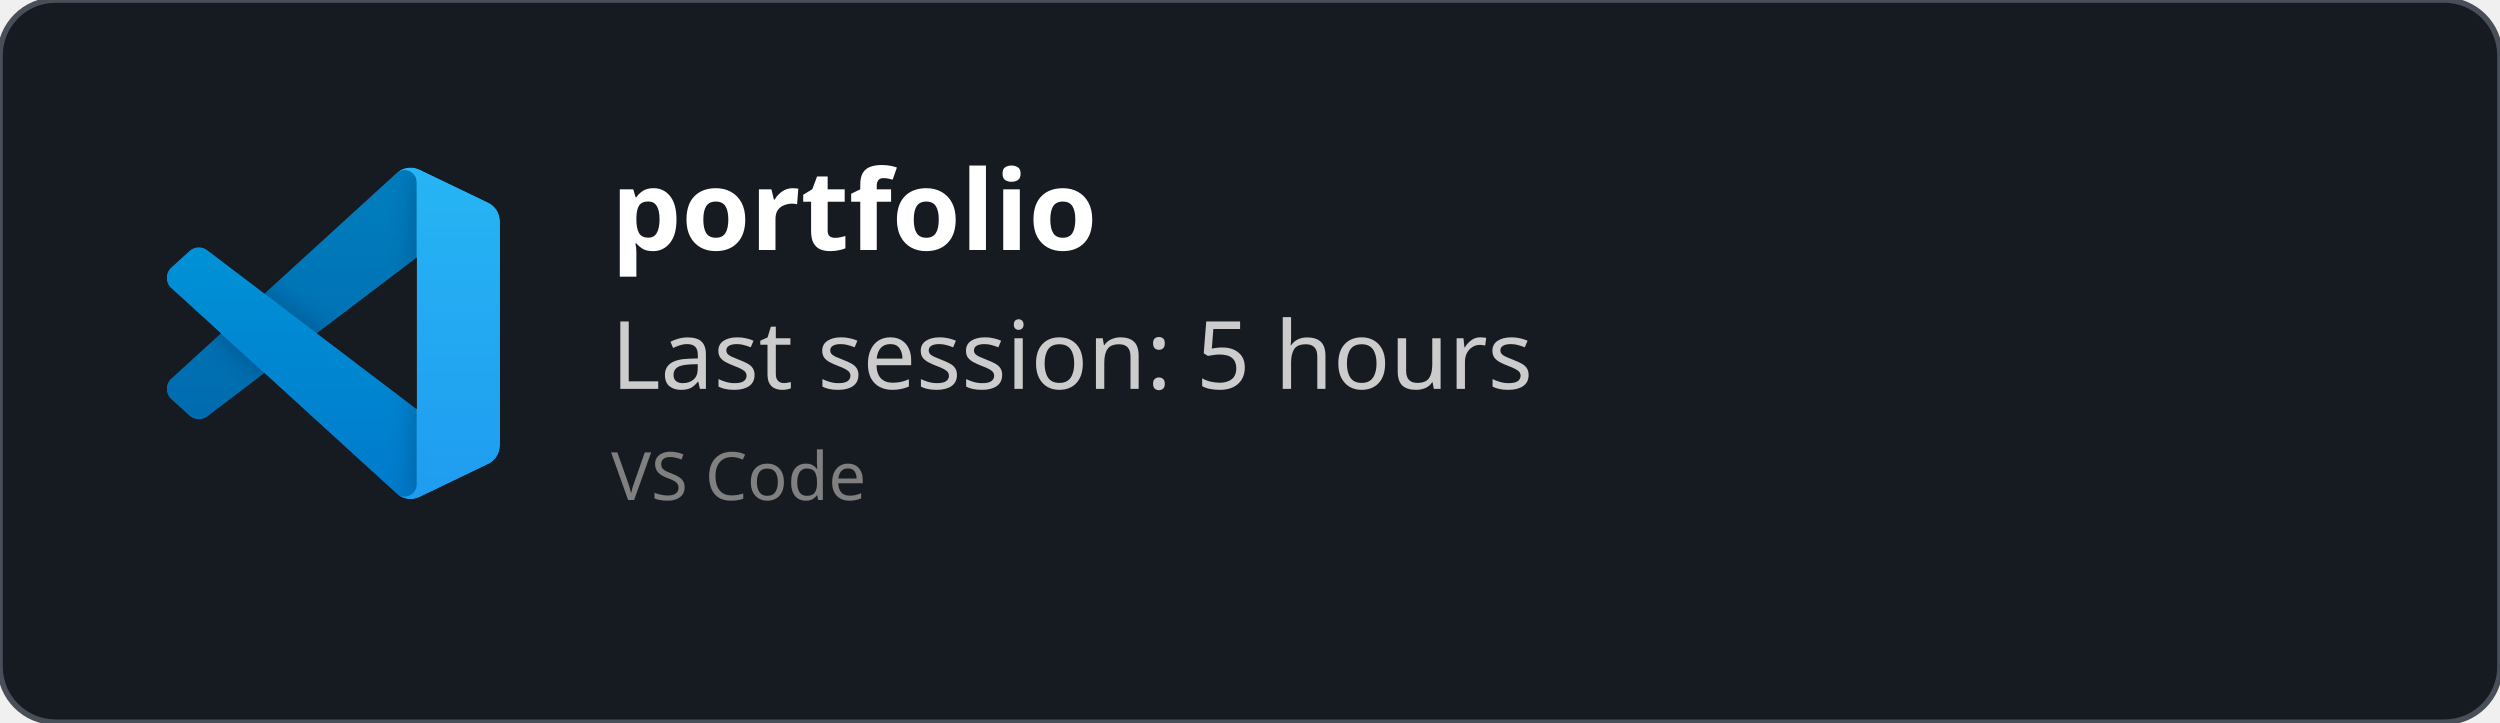
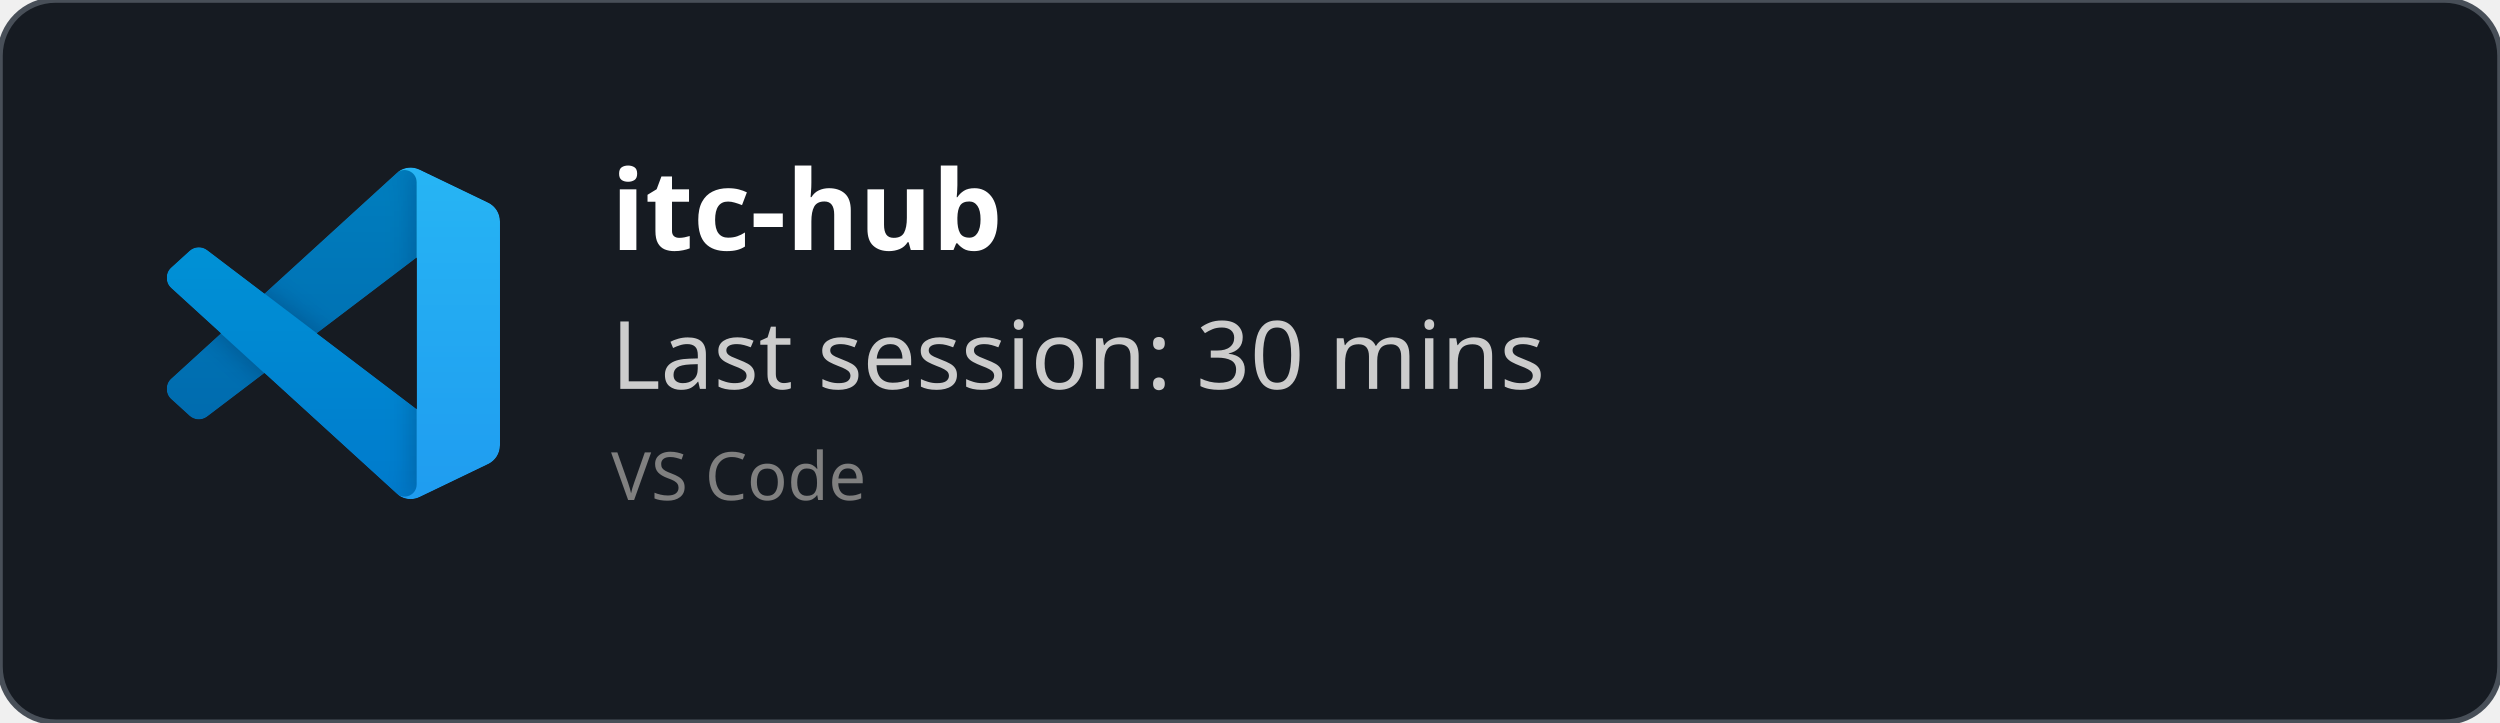
<svg xmlns="http://www.w3.org/2000/svg" width="450" height="130" viewBox="0 0 450 130" fill="none" role="img">
  <style>
    *{
        font-family: 'Segoe UI', Ubuntu, monospace
    }
    </style>
  <defs>
    <clipPath id="horizontalClip" x="20" y="20" width="500" height="200">
      <rect x="90" y="20" width="300" height="50" />
    </clipPath>
  </defs>
  <rect width="450" height="130" fill="rgba(22,27,34)" stroke="#484f58" stroke-width="1" fill-opacity="1" stroke-opacity="1" x="0" y="0" rx="10px" ry="10px">
    </rect>
  <svg width="60" height="60" x="30" y="30" viewBox="0 0 100 100" fill="none" id="vscode">
    <mask id="mask0" mask-type="alpha" maskUnits="userSpaceOnUse" x="0" y="0" width="100" height="100">
      <path fill-rule="evenodd" clip-rule="evenodd" d="M70.912 99.317C72.487 99.931 74.283 99.891 75.873 99.126L96.461 89.22C98.624 88.179 100 85.989 100 83.587V16.413C100 14.011 98.624 11.822 96.461 10.781L75.873 0.874C73.786 -0.13 71.345 0.116 69.513 1.447C69.252 1.637 69.003 1.849 68.769 2.083L29.355 38.041L12.187 25.01C10.589 23.797 8.354 23.896 6.869 25.246L1.363 30.255C-0.453 31.906 -0.455 34.763 1.359 36.417L16.247 50L1.359 63.583C-0.455 65.237 -0.453 68.094 1.363 69.745L6.869 74.754C8.354 76.104 10.589 76.204 12.187 74.99L29.355 61.959L68.769 97.917C69.392 98.541 70.125 99.01 70.912 99.317ZM75.015 27.299L45.109 50L75.015 72.701V27.299Z" fill="white" />
    </mask>
    <g mask="url(#mask0)">
      <path d="M96.461 10.796L75.857 0.876C73.472 -0.273 70.622 0.212 68.75 2.083L1.299 63.583C-0.516 65.237 -0.514 68.094 1.303 69.745L6.813 74.754C8.298 76.104 10.535 76.204 12.134 74.99L93.361 13.37C96.086 11.303 100 13.246 100 16.667V16.427C100 14.027 98.625 11.838 96.461 10.796Z" fill="#0065A9" />
      <g filter="url(#filter0_d)">
        <path d="M96.461 89.204L75.857 99.124C73.472 100.273 70.622 99.788 68.75 97.917L1.299 36.417C-0.516 34.763 -0.514 31.906 1.303 30.255L6.813 25.246C8.298 23.896 10.535 23.796 12.134 25.009L93.361 86.63C96.086 88.697 100 86.754 100 83.333V83.573C100 85.974 98.625 88.162 96.461 89.204Z" fill="#007ACC" />
      </g>
      <g filter="url(#filter1_d)">
        <path d="M75.858 99.126C73.472 100.274 70.622 99.788 68.75 97.917C71.056 100.223 75 98.59 75 95.328V4.672C75 1.41 71.056 -0.223 68.75 2.083C70.622 0.211 73.472 -0.274 75.858 0.874L96.459 10.781C98.623 11.822 100 14.011 100 16.413V83.587C100 85.989 98.623 88.179 96.459 89.22L75.858 99.126Z" fill="#1F9CF0" />
      </g>
      <g style="mix-blend-mode:overlay" opacity="0.25">
        <path fill-rule="evenodd" clip-rule="evenodd" d="M70.851 99.317C72.426 99.931 74.222 99.891 75.812 99.126L96.4 89.22C98.563 88.179 99.939 85.989 99.939 83.587V16.413C99.939 14.011 98.564 11.822 96.4 10.781L75.812 0.874C73.725 -0.13 71.284 0.116 69.453 1.447C69.191 1.637 68.942 1.849 68.708 2.083L29.294 38.041L12.126 25.01C10.528 23.796 8.293 23.896 6.809 25.246L1.302 30.255C-0.513 31.906 -0.515 34.763 1.298 36.417L16.186 50L1.298 63.583C-0.515 65.237 -0.513 68.094 1.302 69.745L6.809 74.754C8.293 76.104 10.528 76.204 12.126 74.99L29.294 61.959L68.708 97.917C69.332 98.54 70.064 99.01 70.851 99.317ZM74.954 27.299L45.048 50L74.954 72.701V27.299Z" fill="url(#paint0_linear)" />
      </g>
    </g>
    <defs>
      <filter id="filter0_d" x="-8.394" y="15.829" width="116.727" height="92.246" filterUnits="userSpaceOnUse" color-interpolation-filters="sRGB">
        <feFlood flood-opacity="0" result="BackgroundImageFix" />
        <feColorMatrix in="SourceAlpha" type="matrix" values="0 0 0 0 0 0 0 0 0 0 0 0 0 0 0 0 0 0 127 0" />
        <feOffset />
        <feGaussianBlur stdDeviation="4.167" />
        <feColorMatrix type="matrix" values="0 0 0 0 0 0 0 0 0 0 0 0 0 0 0 0 0 0 0.25 0" />
        <feBlend mode="overlay" in2="BackgroundImageFix" result="effect1_dropShadow" />
        <feBlend mode="normal" in="SourceGraphic" in2="effect1_dropShadow" result="shape" />
      </filter>
      <filter id="filter1_d" x="60.417" y="-8.076" width="47.917" height="116.151" filterUnits="userSpaceOnUse" color-interpolation-filters="sRGB">
        <feFlood flood-opacity="0" result="BackgroundImageFix" />
        <feColorMatrix in="SourceAlpha" type="matrix" values="0 0 0 0 0 0 0 0 0 0 0 0 0 0 0 0 0 0 127 0" />
        <feOffset />
        <feGaussianBlur stdDeviation="4.167" />
        <feColorMatrix type="matrix" values="0 0 0 0 0 0 0 0 0 0 0 0 0 0 0 0 0 0 0.25 0" />
        <feBlend mode="overlay" in2="BackgroundImageFix" result="effect1_dropShadow" />
        <feBlend mode="normal" in="SourceGraphic" in2="effect1_dropShadow" result="shape" />
      </filter>
      <linearGradient id="paint0_linear" x1="49.939" y1="0.258" x2="49.939" y2="99.742" gradientUnits="userSpaceOnUse">
        <stop stop-color="white" />
        <stop offset="1" stop-color="white" stop-opacity="0" />
      </linearGradient>
    </defs>
  </svg>
  <text x="110" y="45" font-size="20" clip-path="url(#horizontalClip)" font-weight="bold" font-family="Ubuntu" fill="white">
-     portfolio
+     itc-hub
    </text>
  <text x="110" y="70" font-size="17px" font-family="Ubuntu" fill="#ccc">
-     Last session: 5 hours
+     Last session: 30 mins
    </text>
  <text x="110" y="90" font-size="12px" font-family="Ubuntu" fill="grey">
    VS Code
    </text>
</svg>
